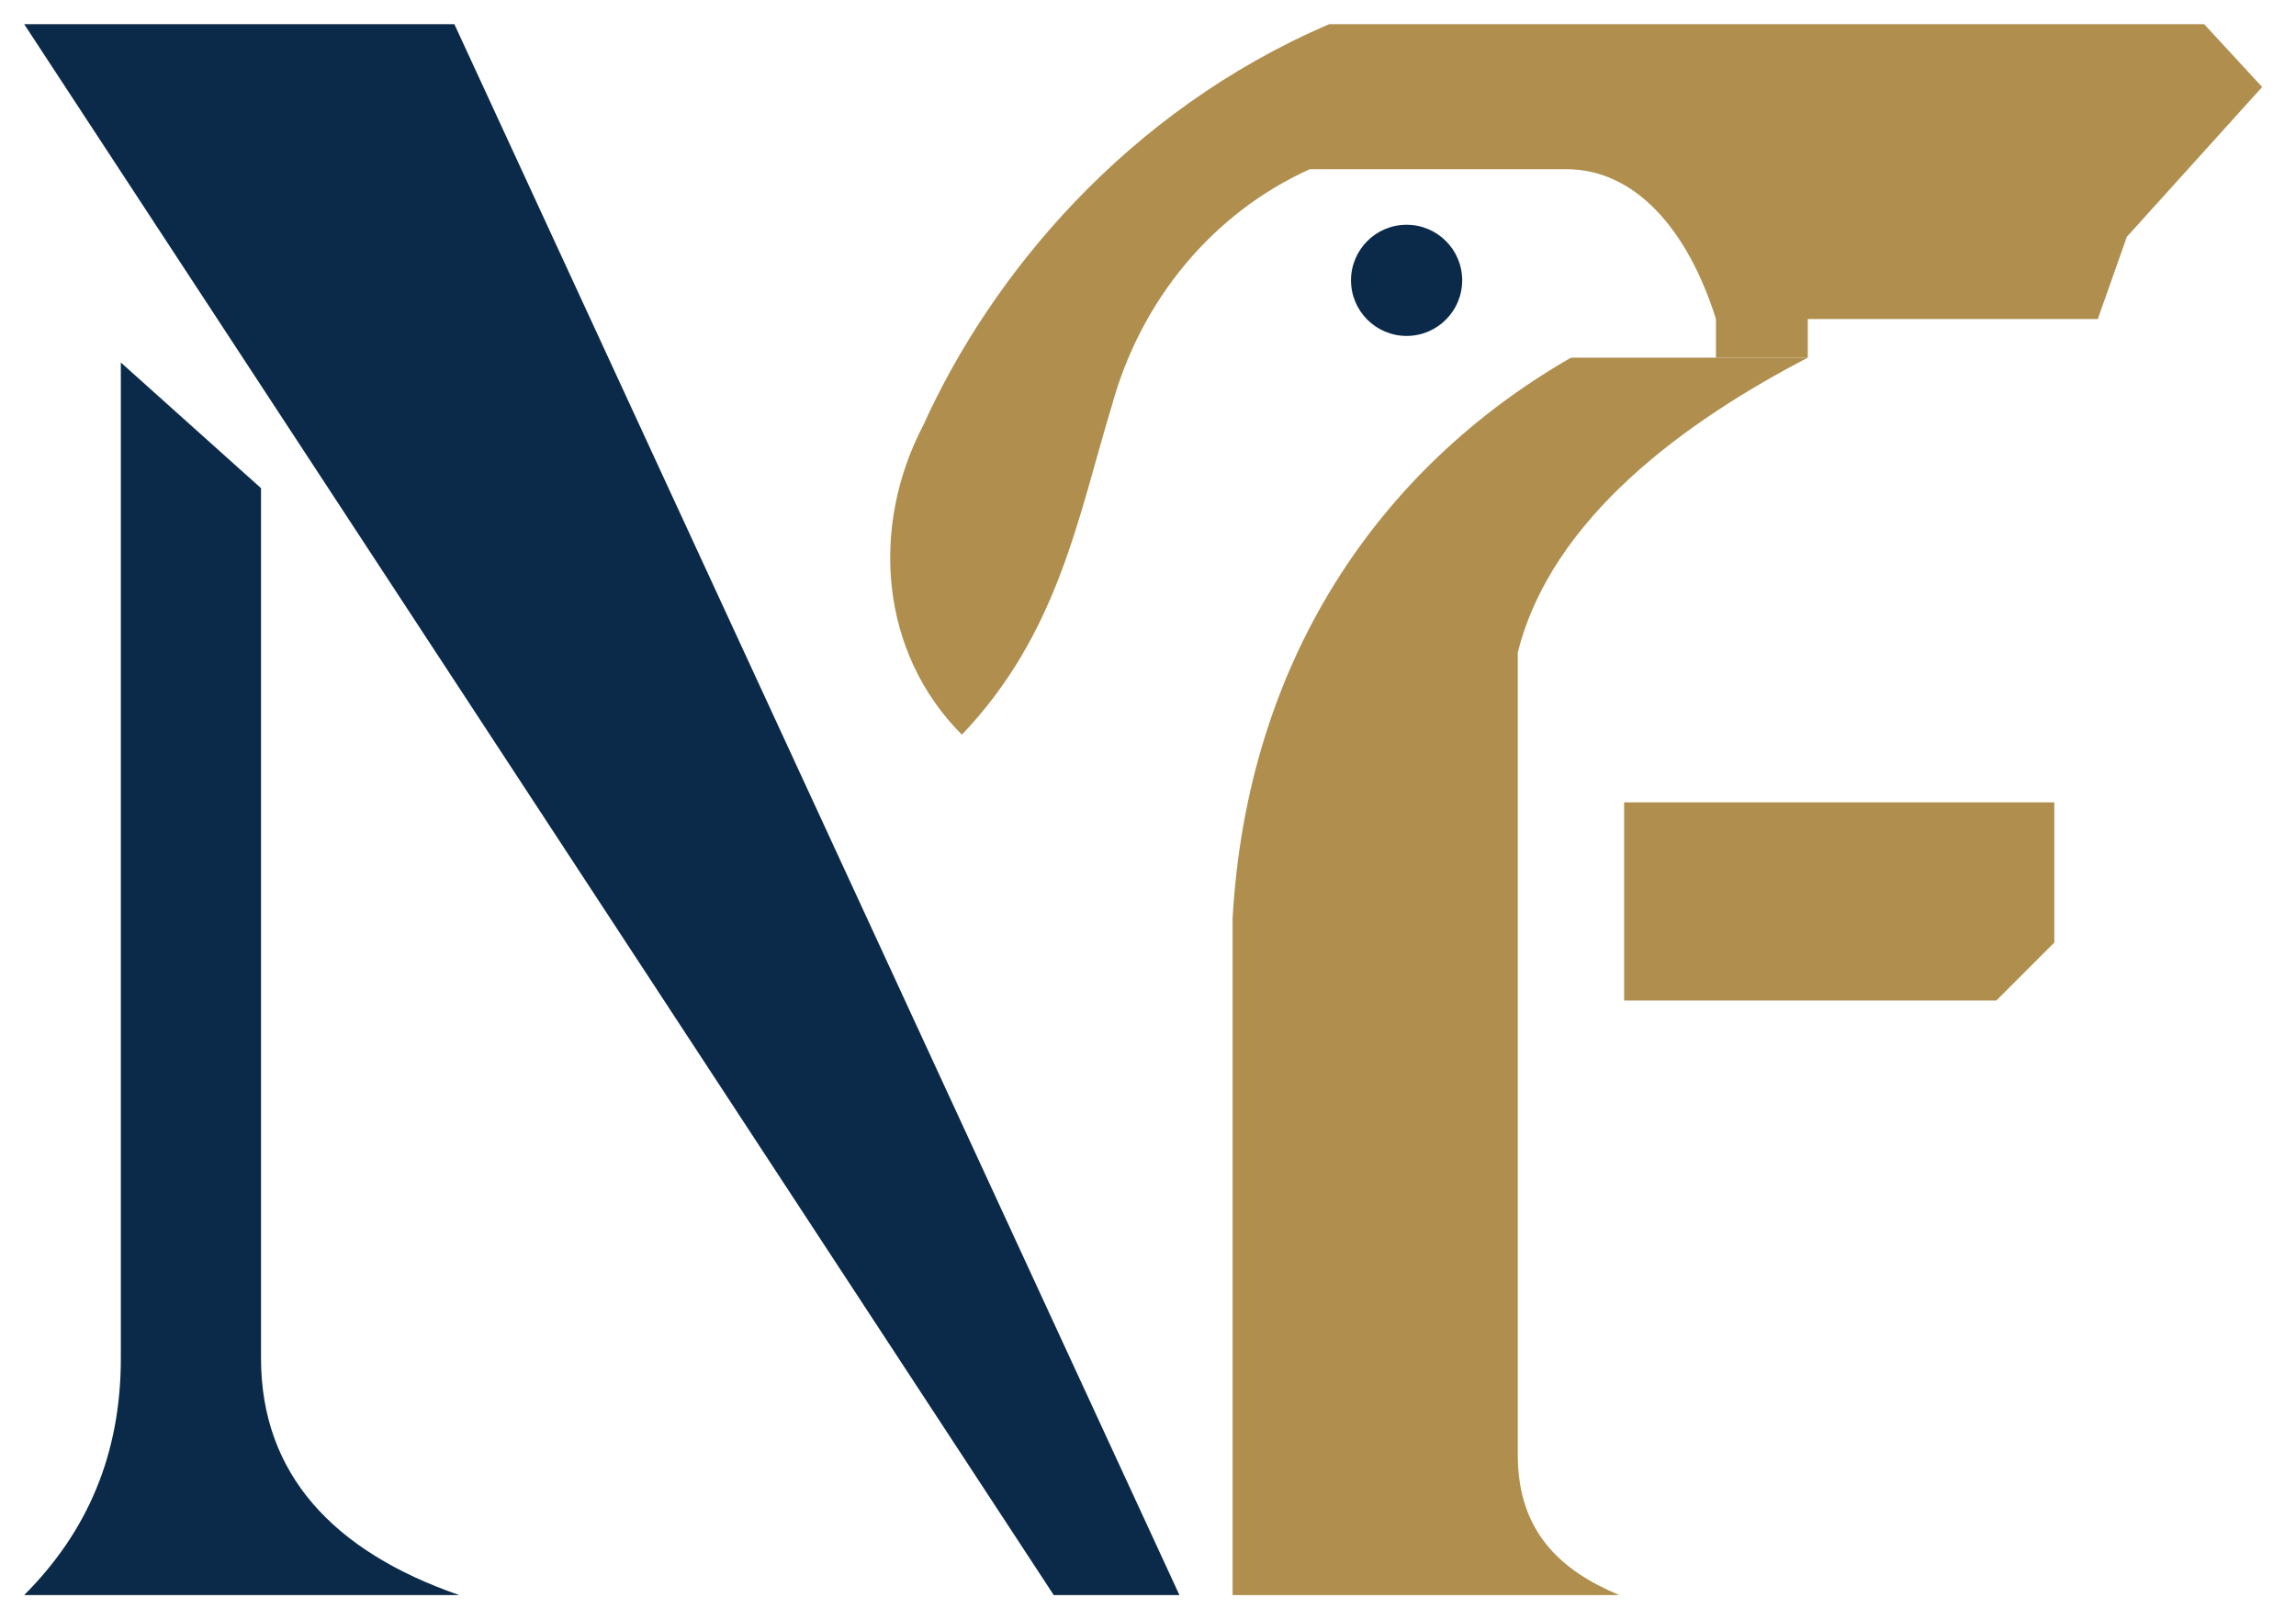
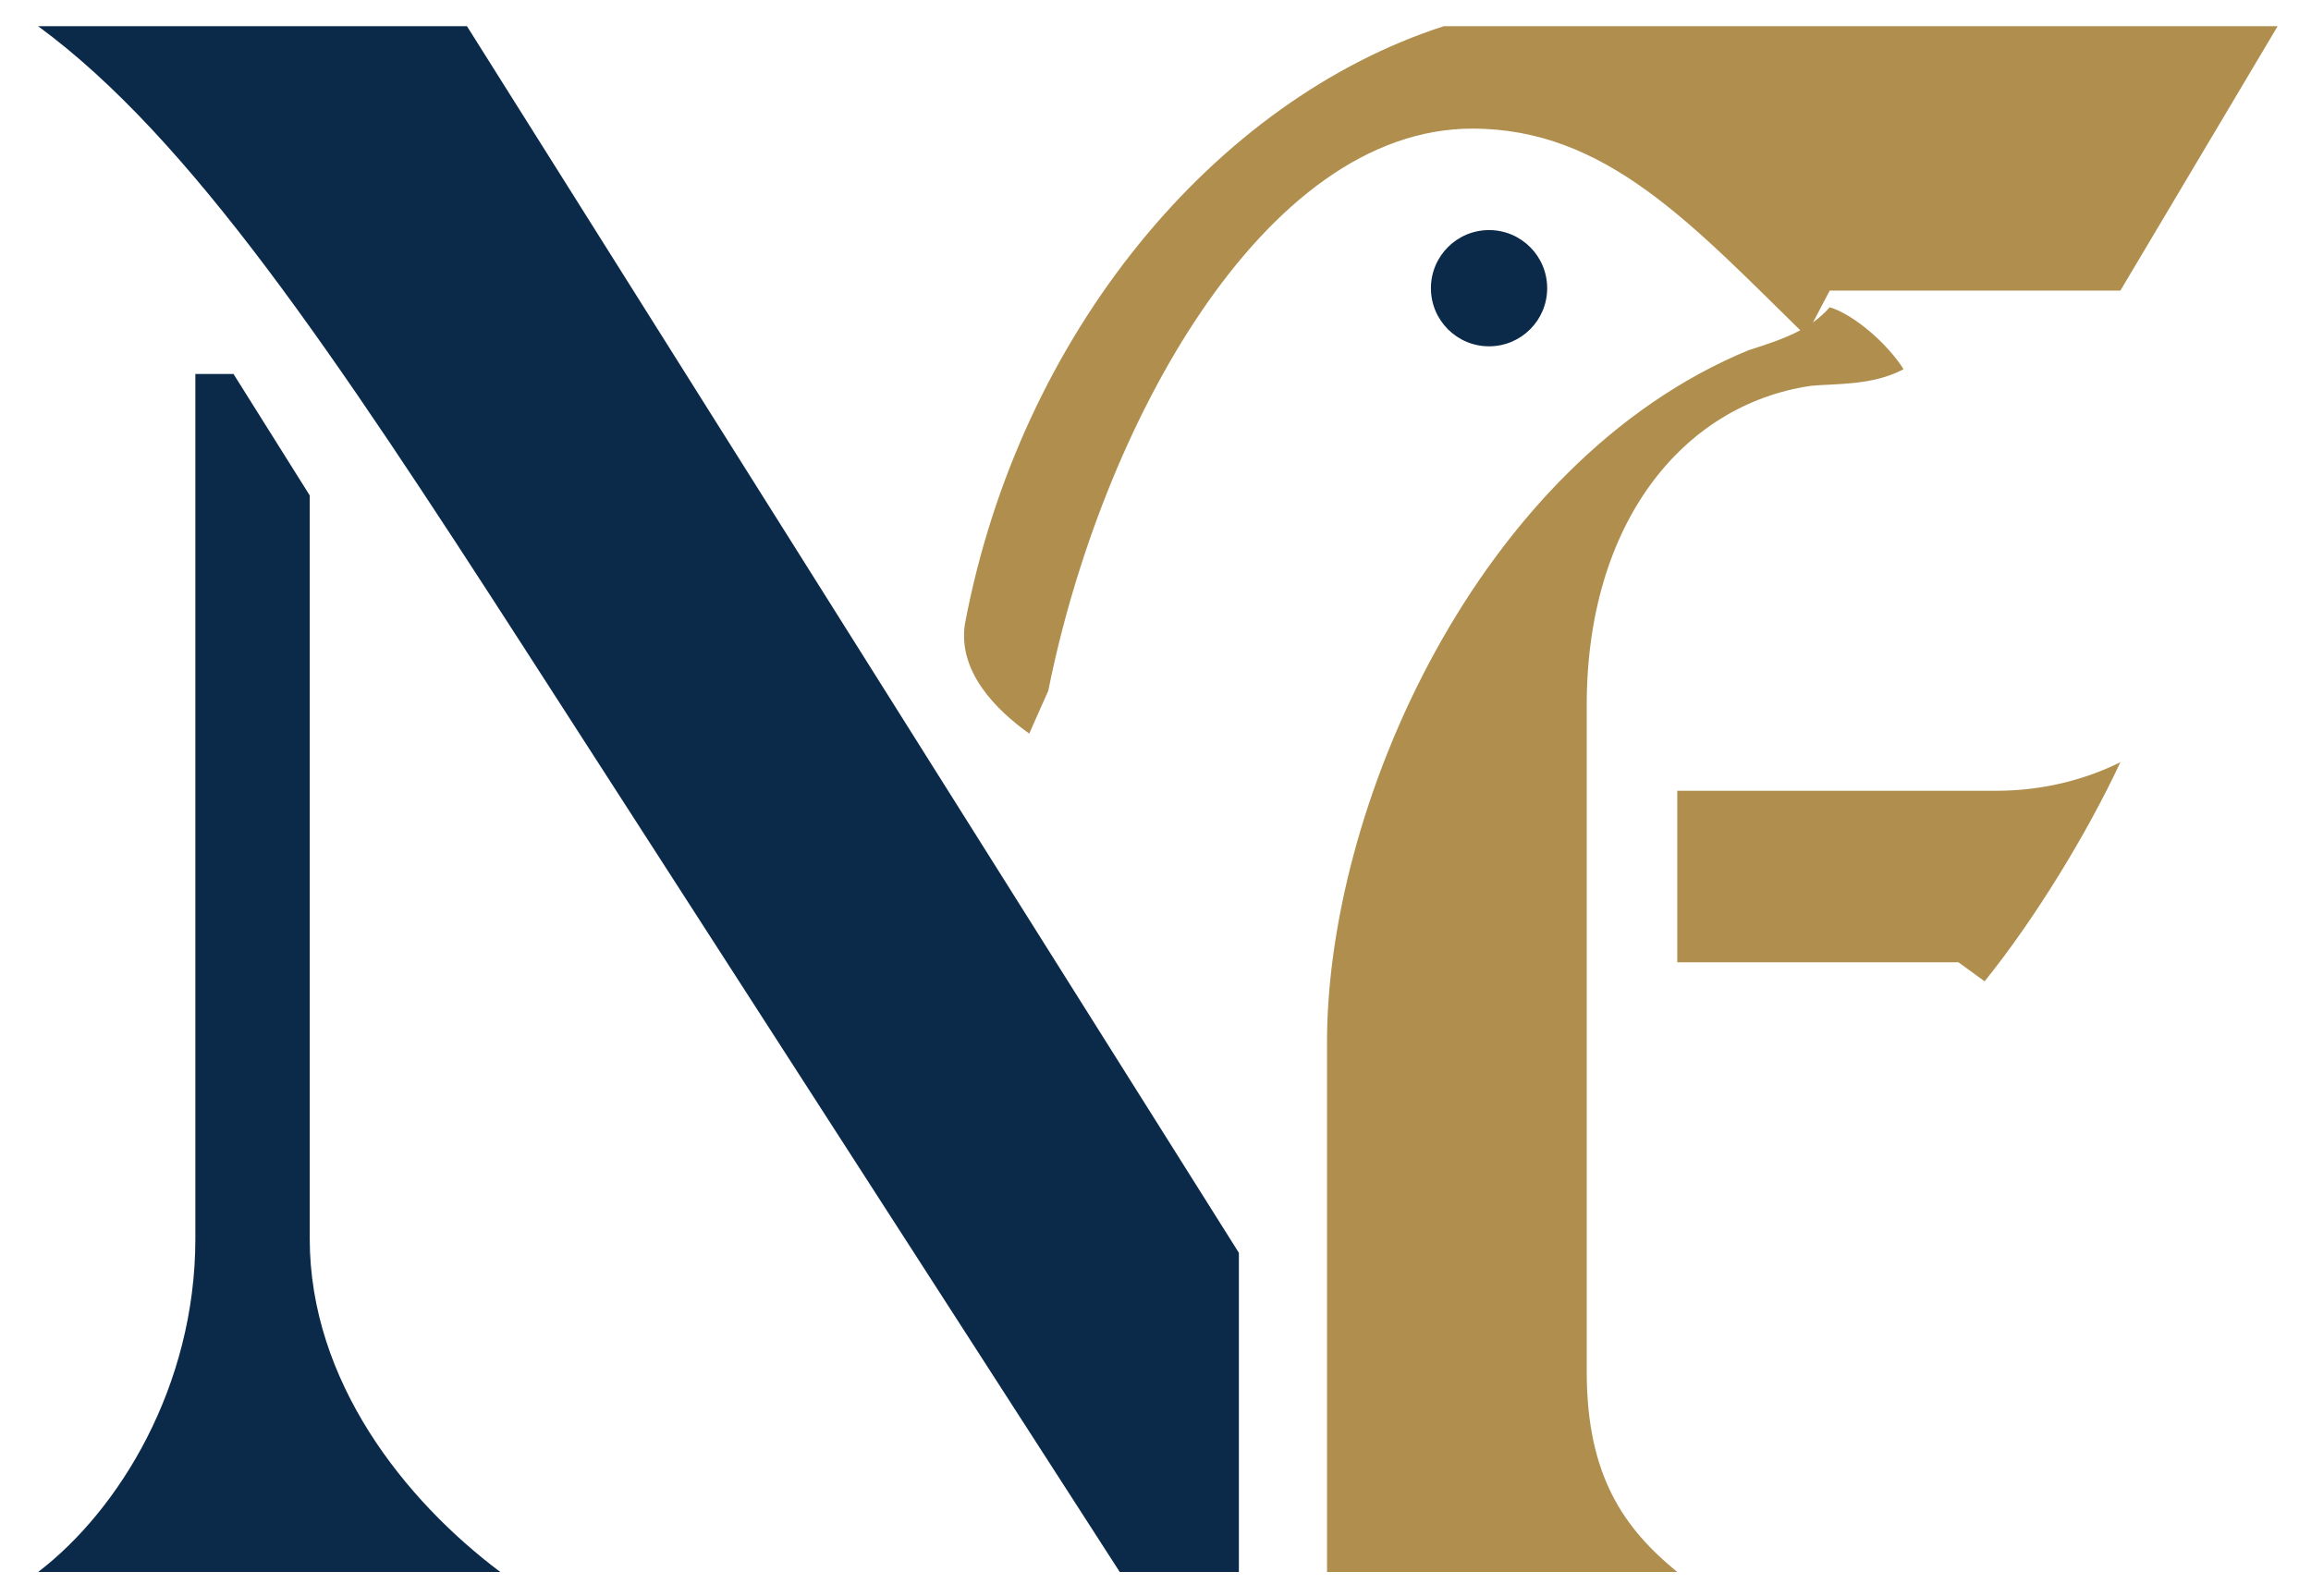
- <svg xmlns="http://www.w3.org/2000/svg" viewBox="-0.5 -0.5 47.5 33.5" width="570" height="402" role="img" aria-label="Martin and Finch">
+ <svg xmlns="http://www.w3.org/2000/svg" viewBox="-0.5 -0.5 48.5 33.5" width="582" height="402" role="img" aria-label="Martin and Finch">
  <g fill="#0b2a4a">
-     <path d="M0 0 H8.9 L23.9 32.5 H21.3 Z" />
-     <path d="M2 7 L4.9 9.6 V27.6 C4.9 30 6.4 31.6 9 32.5 H0 C1.3 31.2 2 29.6 2 27.6 Z" />
+     <path d="M0.3 0.05H9.3L25.5 25.8V32.5H23L10.5 13.1C6.5 6.9 3.5 2.4 0.3 0.05Z" />
+     <path d="M3.6 7.35H4.4L6 9.9V25.5C6 28.5 8 31 10 32.5H0.3C2 31.2 3.6 28.6 3.6 25.5Z" />
  </g>
  <g fill="#b08f4e">
-     <path d="M19.4 14.7 C17.7 13 17.5 10.4 18.6 8.3 C20 5.2 22.8 1.8 27 0 H45.1 L46.3 1.3 L43.5 4.4 L42.9 6.1 H36.9 V6.9 H35 V6.1 C34.4 4.2 33.3 3 31.9 3 H26.6 C24.6 3.9 23.1 5.7 22.5 7.9 C21.8 10.2 21.4 12.6 19.4 14.7 Z" />
-     <path d="M32 6.9 H36.9 C34.4 8.2 31.6 10.2 30.9 13 V29.6 C30.9 31.2 31.8 32 33 32.5 H25 V18.5 C25.3 13.2 28 9.2 32 6.9 Z" />
-     <path d="M33.1 16.1 H42 V19 L40.8 20.2 H33.1 Z" />
+     <path d="M29.8 0.05H47.3L44 5.6H37.9L37.4 6.55C35 4.2 33.2 2.2 30.4 2.2C26 2.2 22.6 8.5 21.5 14L21.1 14.9C20.4 14.4 19.6 13.6 19.75 12.6C20.9 6.5 25 1.6 29.8 0.05Z" />
+     <path d="M39.45 7.25C38.8 7.6 38 7.55 37.5 7.6C34.8 8 32.8 10.5 32.8 14.3V28.3C32.8 30.5 33.6 31.6 34.7 32.5H27.35V21.5C27.3 16.5 30.5 9.2 36.2 6.85C37 6.6 37.5 6.4 37.9 5.95C38.4 6.1 39.1 6.7 39.45 7.25Z" />
+     <path d="M34.7 16.1H41.4C42.4 16.1 43.3 15.85 44 15.5C43.3 17 42.2 18.8 41.15 20.1L40.6 19.7H34.7Z" />
  </g>
-   <circle cx="28.6" cy="5.3" r="1.15" fill="#0b2a4a" />
+   <circle cx="30.75" cy="5.55" r="1.22" fill="#0b2a4a" />
</svg>
